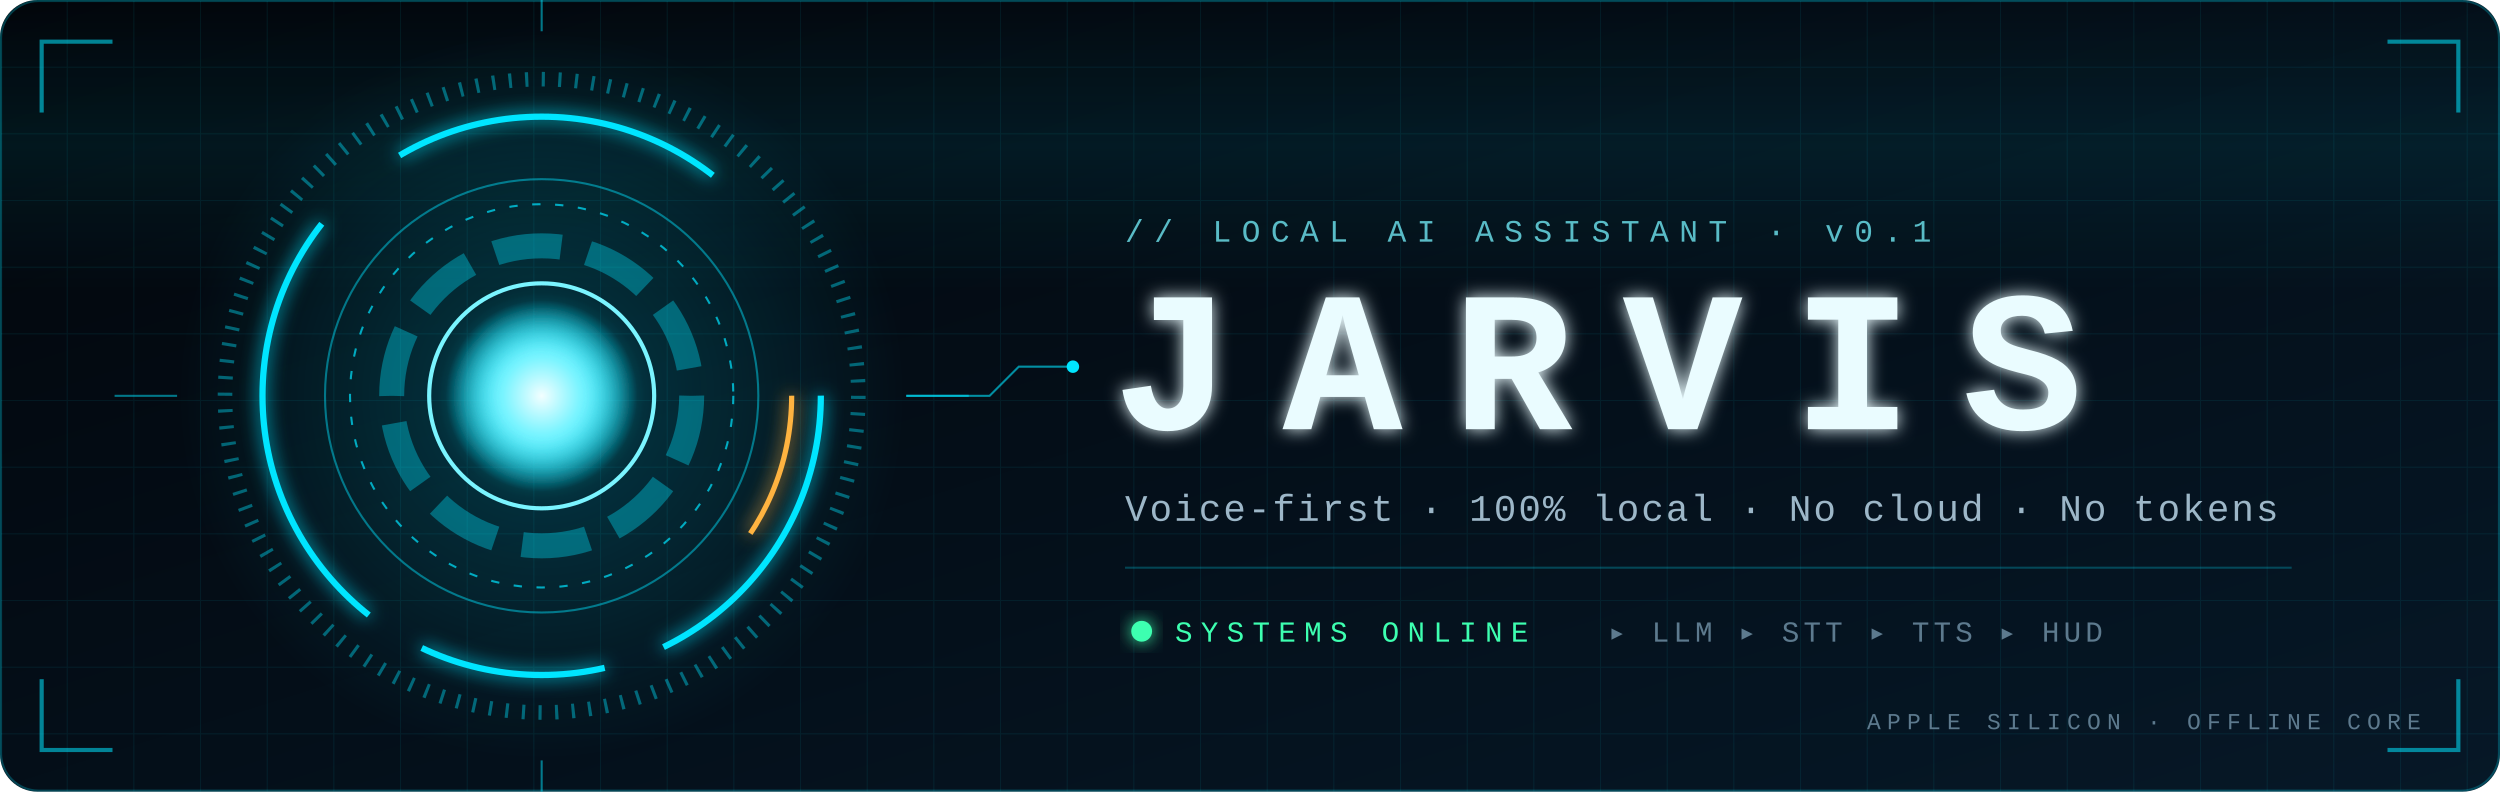
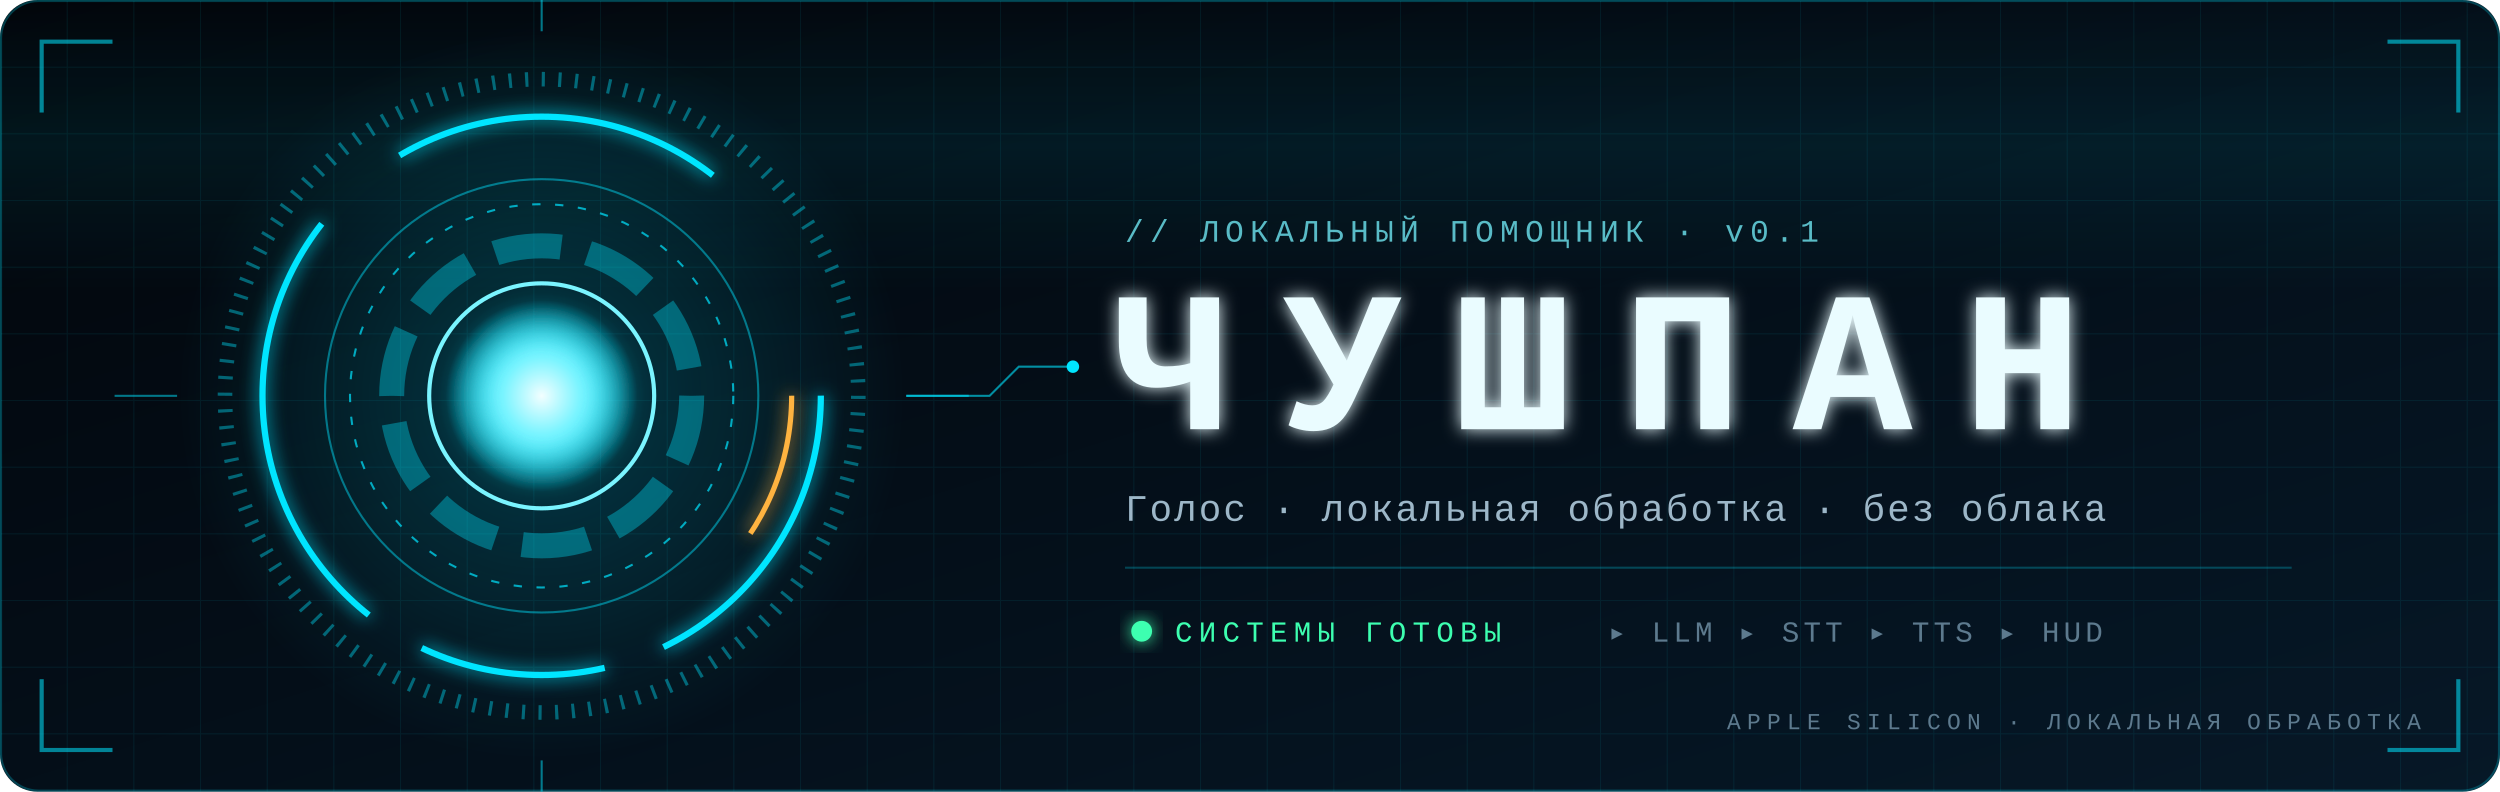
<svg xmlns="http://www.w3.org/2000/svg" width="1200" height="380" viewBox="0 0 1200 380" role="img" aria-label="JARVIS: a fully local voice assistant">
  <defs>
    <linearGradient id="bg" x1="0" y1="0" x2="1" y2="1">
      <stop offset="0" stop-color="#02050a" />
      <stop offset="1" stop-color="#061827" />
    </linearGradient>
    <radialGradient id="halo">
      <stop offset="0" stop-color="#00e5ff" stop-opacity=".22" />
      <stop offset="1" stop-color="#00e5ff" stop-opacity="0" />
    </radialGradient>
    <radialGradient id="core">
      <stop offset="0" stop-color="#f2feff" />
      <stop offset=".4" stop-color="#7af4ff" />
      <stop offset="1" stop-color="#00e5ff" stop-opacity="0" />
    </radialGradient>
    <linearGradient id="scan" x1="0" y1="0" x2="0" y2="1">
      <stop offset="0" stop-color="#00e5ff" stop-opacity="0" />
      <stop offset=".5" stop-color="#00e5ff" stop-opacity=".07" />
      <stop offset="1" stop-color="#00e5ff" stop-opacity="0" />
    </linearGradient>
    <pattern id="grid" width="32" height="32" patternUnits="userSpaceOnUse">
      <path d="M32 0H0V32" fill="none" stroke="#00e5ff" stroke-opacity=".07" />
    </pattern>
    <filter id="glow" x="-50%" y="-50%" width="200%" height="200%">
      <feGaussianBlur stdDeviation="4" result="b" />
      <feMerge>
        <feMergeNode in="b" />
        <feMergeNode in="SourceGraphic" />
      </feMerge>
    </filter>
    <clipPath id="frame">
      <rect width="1200" height="380" rx="18" />
    </clipPath>
  </defs>
  <style>
    .r { transform-box: fill-box; transform-origin: center; }
    .cw { animation: spin 20s linear infinite; }
    .ccw { animation: spin 32s linear infinite reverse; }
    .fast { animation: spin 7s linear infinite; }
    .pulse { animation: pulse 3.2s ease-in-out infinite; }
    .blink { animation: blink 1.4s ease-in-out infinite; }
    .scan { animation: scan 7s linear infinite; }
    @keyframes spin { to { transform: rotate(360deg); } }
    @keyframes pulse { 0%, 100% { opacity: .8; transform: scale(.92); } 50% { opacity: 1; transform: scale(1.08); } }
    @keyframes blink { 0%, 100% { opacity: 1; } 50% { opacity: .2; } }
    @keyframes scan { from { transform: translateY(-140px); } to { transform: translateY(400px); } }
    text { font-family: ui-monospace, "SF Mono", Menlo, Consolas, "Liberation Mono", monospace; }
  </style>
  <g clip-path="url(#frame)">
    <rect width="1200" height="380" fill="url(#bg)" />
    <rect width="1200" height="380" fill="url(#grid)" />
    <circle cx="260" cy="190" r="175" fill="url(#halo)" />
    <g transform="translate(260 190)" fill="none">
      <circle class="r ccw" r="152" stroke="#00e5ff" stroke-opacity=".4" stroke-width="7" stroke-dasharray="1.5 6.46" />
      <circle class="r cw" r="134" stroke="#00e5ff" stroke-width="3" stroke-dasharray="150 30 90 30 210 50 160 121.95" filter="url(#glow)" />
      <circle class="r fast" r="120" stroke="#ffb340" stroke-width="2.5" stroke-dasharray="70 683.98" filter="url(#glow)" />
      <circle r="104" stroke="#00e5ff" stroke-opacity=".45" />
      <circle class="r ccw" r="92" stroke="#00e5ff" stroke-opacity=".7" stroke-dasharray="4 7" />
      <circle class="r cw" r="72" stroke="#00e5ff" stroke-opacity=".35" stroke-width="12" stroke-dasharray="32 13.24" />
      <circle r="54" stroke="#7af4ff" stroke-width="2" />
      <circle class="r pulse" r="46" fill="url(#core)" stroke="none" filter="url(#glow)" />
      <path d="M-175 0h-30M175 0h30M0 -175v-20M0 175v20" stroke="#00e5ff" stroke-opacity=".5" />
    </g>
    <path d="M435 190h40l14-14h26" fill="none" stroke="#00e5ff" stroke-opacity=".6" />
    <circle cx="515" cy="176" r="3" fill="#00e5ff" />
-     <text x="540" y="116" fill="#7af4ff" fill-opacity=".75" font-size="15" letter-spacing="5">// LOCAL AI ASSISTANT · v0.1</text>
-     <text x="534" y="206" fill="#eafcff" font-size="96" font-weight="700" letter-spacing="24" filter="url(#glow)">JARVIS</text>
-     <text x="540" y="250" fill="#9db7c8" font-size="18" letter-spacing="1">Voice-first · 100% local · No cloud · No tokens</text>
+     <text x="540" y="116" fill="#7af4ff" fill-opacity=".75" font-size="15" letter-spacing="3">// ЛОКАЛЬНЫЙ ПОМОЩНИК · v0.1</text>
+     <text x="534" y="206" fill="#eafcff" font-size="96" font-weight="700" letter-spacing="24" filter="url(#glow)">ЧУШПАН</text>
+     <text x="540" y="250" fill="#9db7c8" font-size="18" letter-spacing="1">Голос · локальная обработка · без облака</text>
    <rect x="540" y="272" width="560" height="1" fill="#00e5ff" fill-opacity=".25" />
    <circle class="blink" cx="548" cy="303" r="5" fill="#3dffb0" filter="url(#glow)" />
-     <text x="564" y="308" fill="#3dffb0" font-size="14" letter-spacing="4">SYSTEMS ONLINE</text>
+     <text x="564" y="308" fill="#3dffb0" font-size="14" letter-spacing="3">СИСТЕМЫ ГОТОВЫ</text>
    <text x="772" y="308" fill="#5d7a8e" font-size="14" letter-spacing="2">▸ LLM  ▸ STT  ▸ TTS  ▸ HUD</text>
    <path d="M20 54V20h34M1146 20h34v34M1180 326v34h-34M54 360H20v-34" fill="none" stroke="#00e5ff" stroke-opacity=".55" stroke-width="2" />
-     <text x="1162" y="350" fill="#5d7a8e" font-size="11" letter-spacing="3" text-anchor="end">APPLE SILICON · OFFLINE CORE</text>
+     <text x="1162" y="350" fill="#5d7a8e" font-size="11" letter-spacing="3" text-anchor="end">APPLE SILICON · ЛОКАЛЬНАЯ ОБРАБОТКА</text>
    <rect class="scan" width="1200" height="140" fill="url(#scan)" />
  </g>
  <rect x=".5" y=".5" width="1199" height="379" rx="18" fill="none" stroke="#00e5ff" stroke-opacity=".25" />
</svg>
